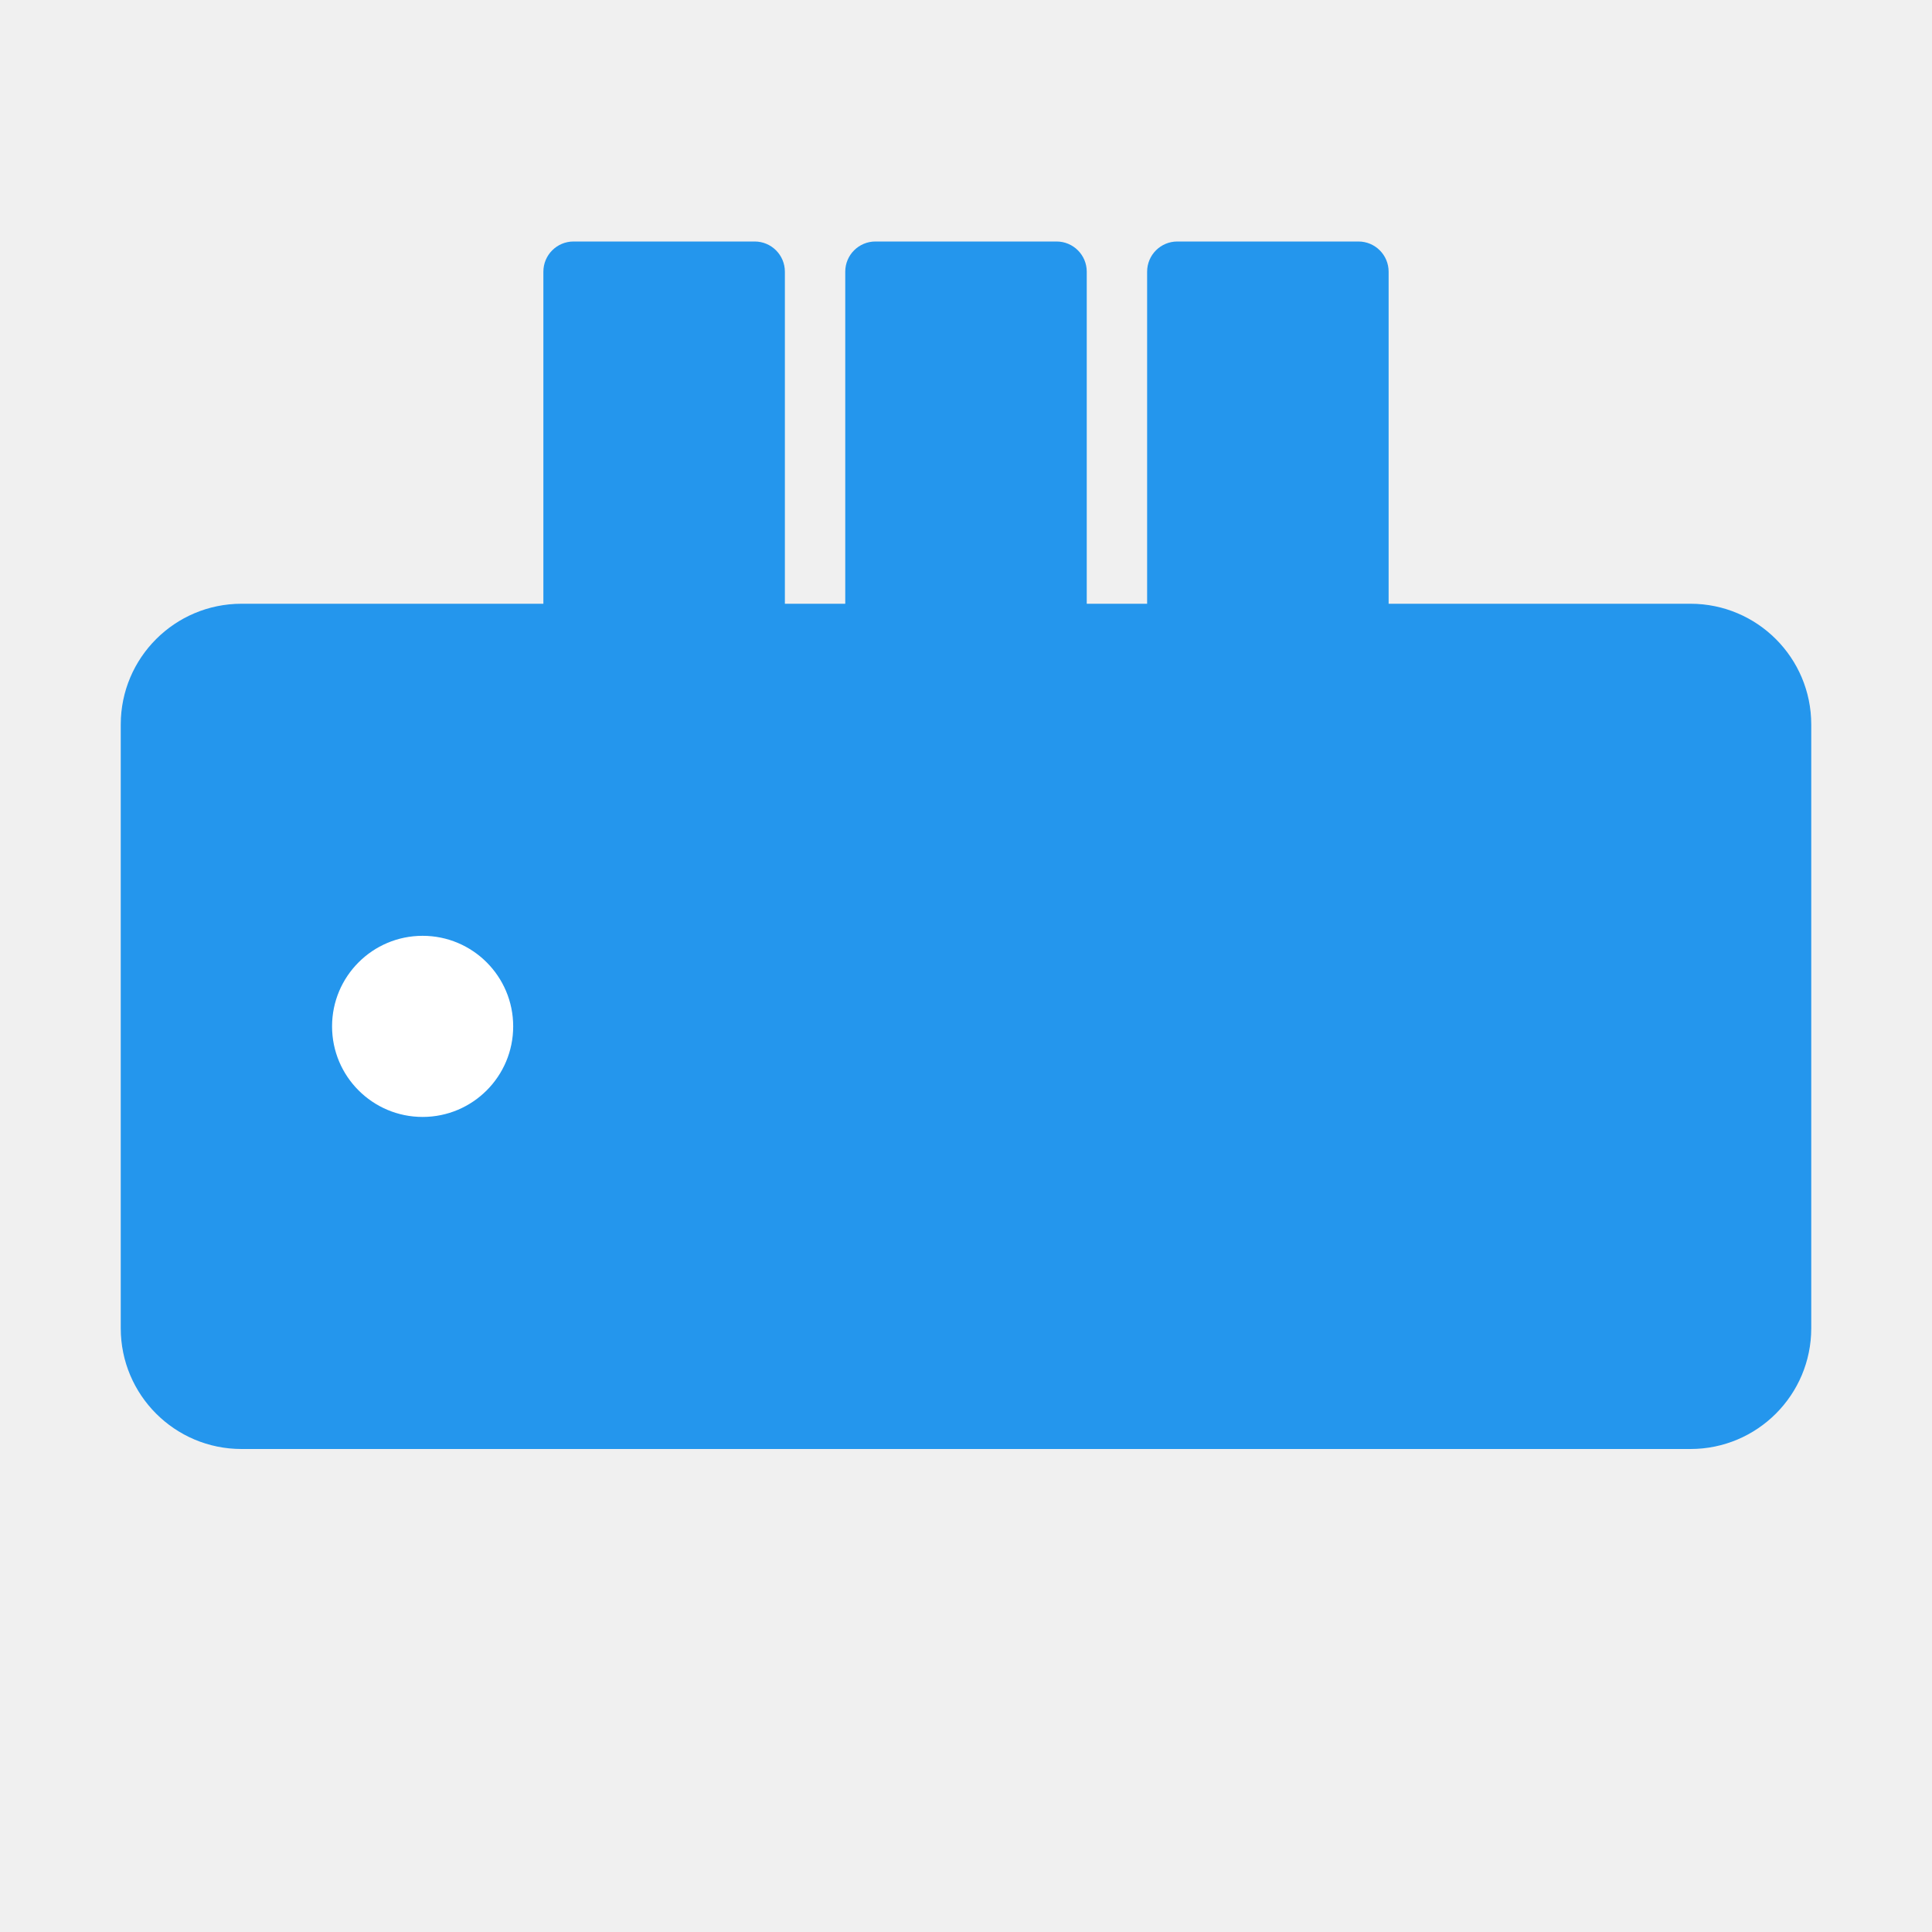
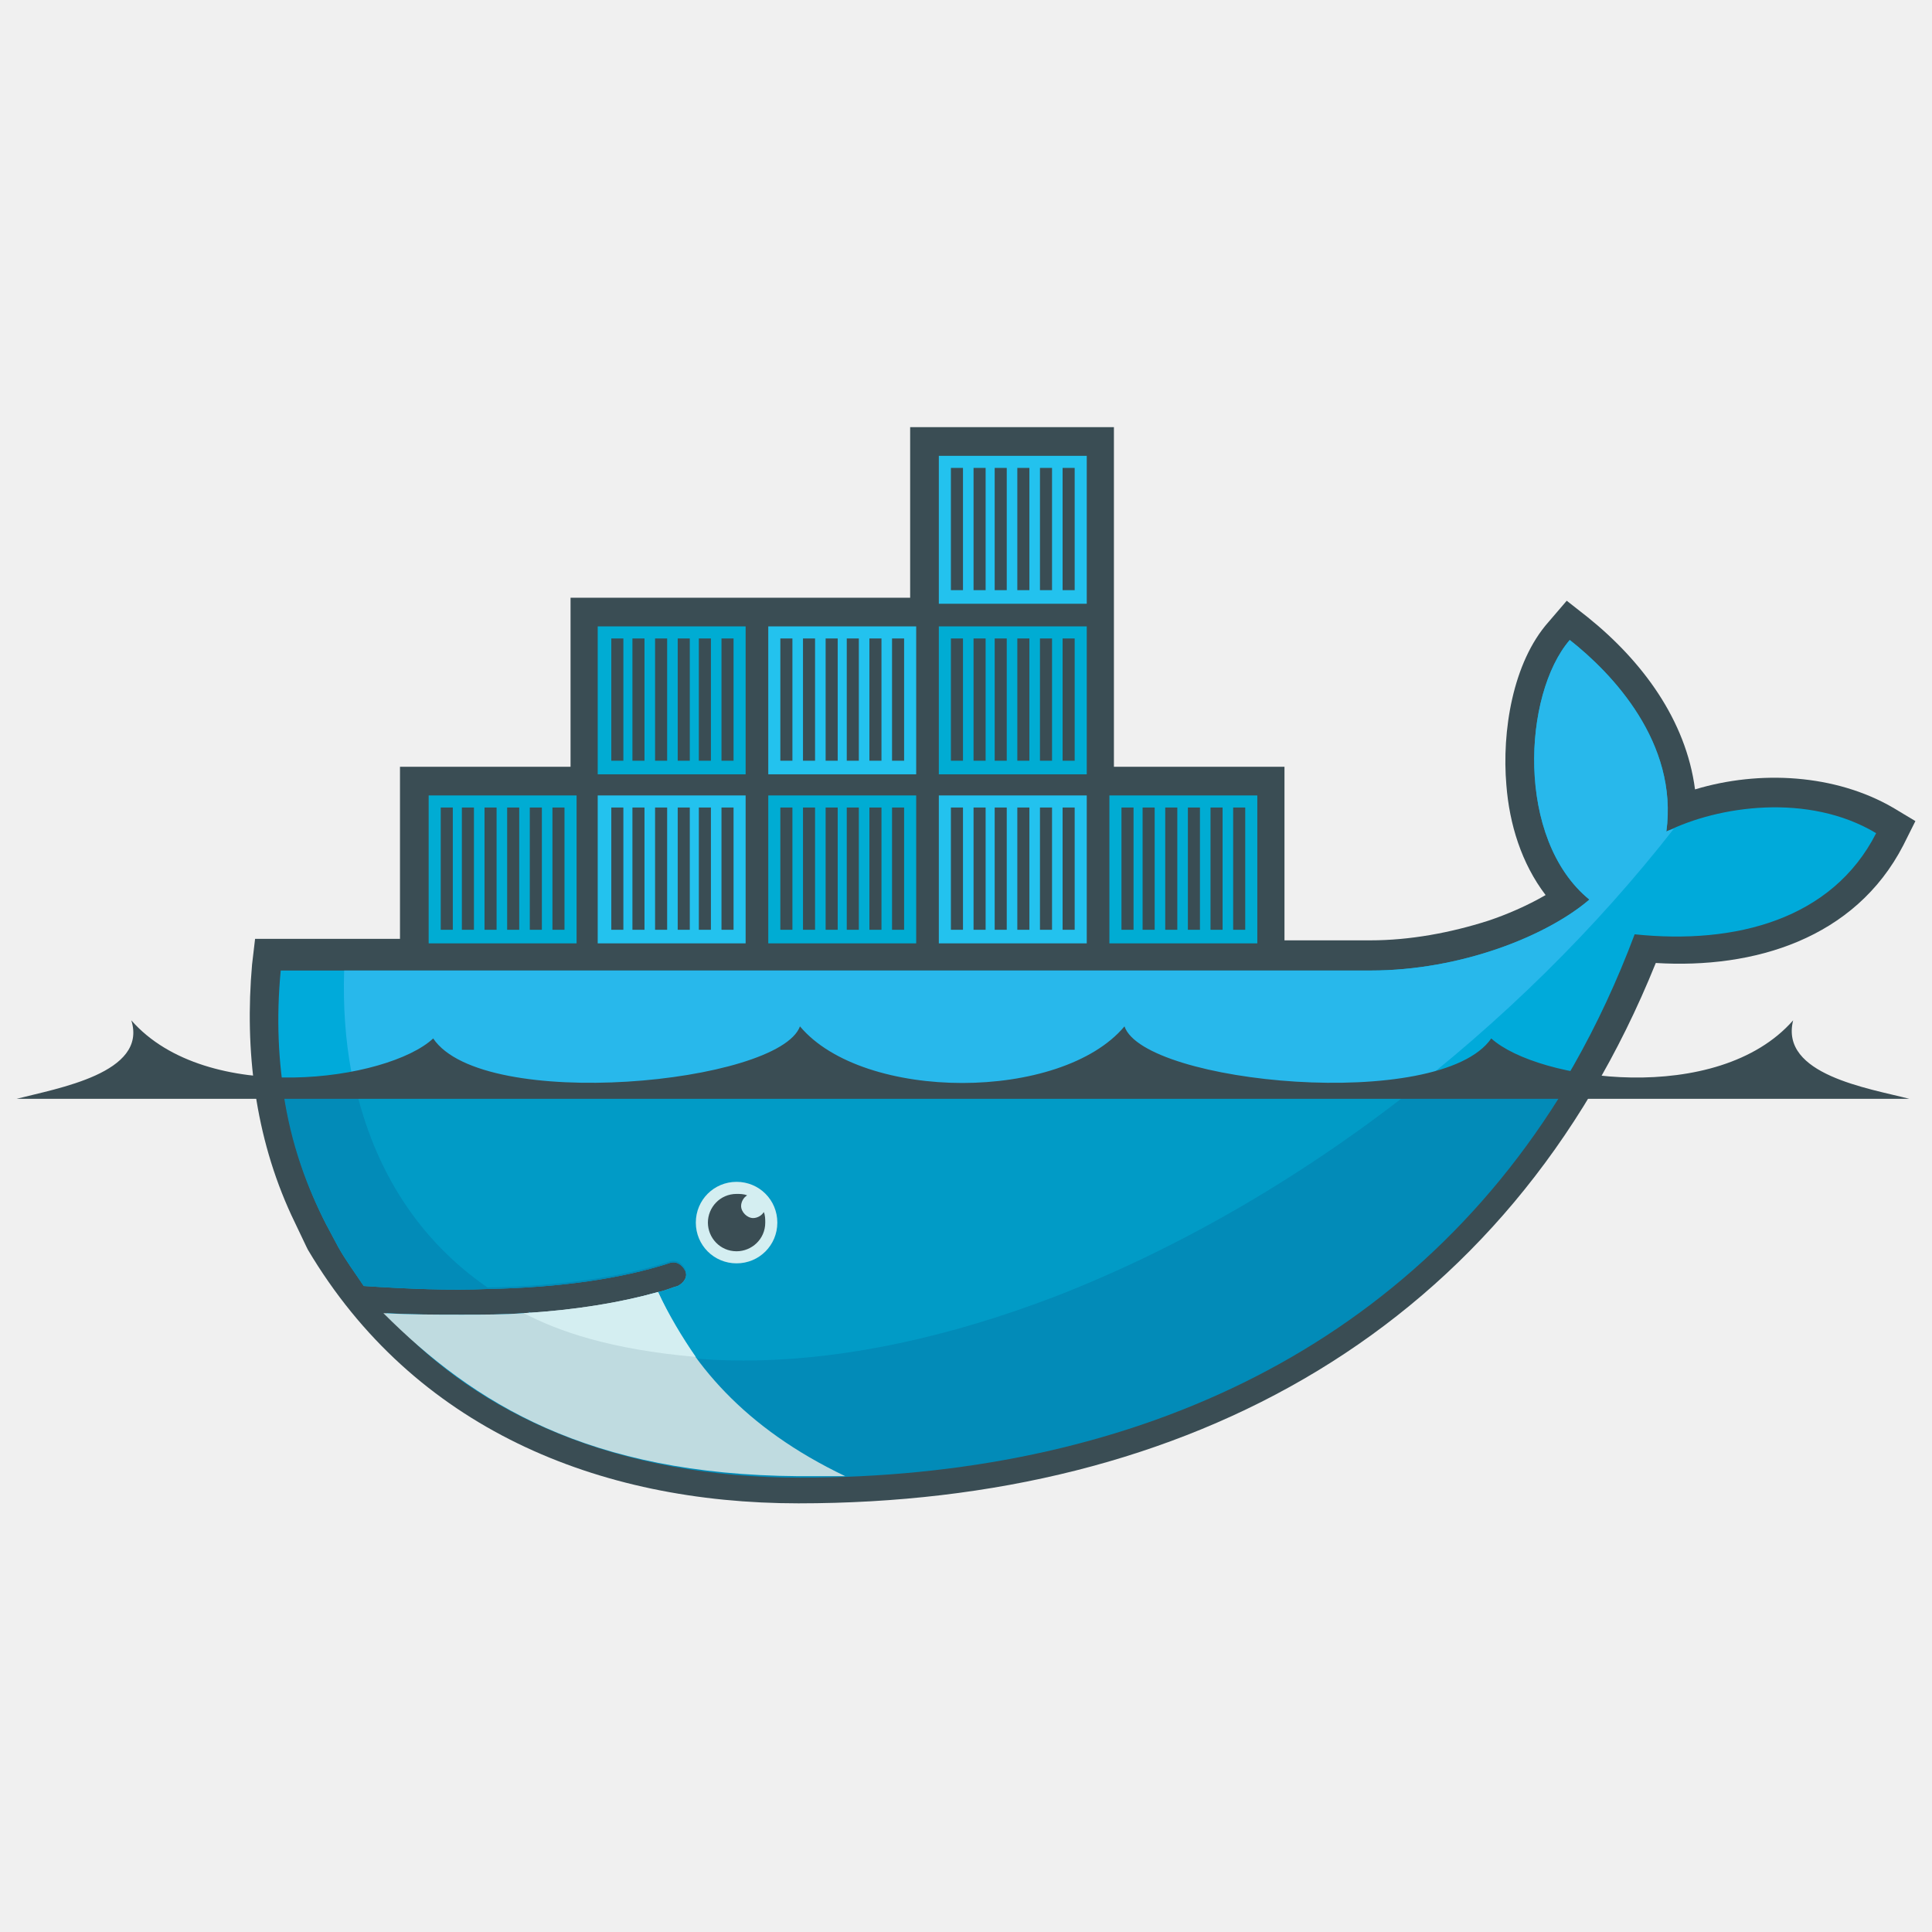
- <svg xmlns="http://www.w3.org/2000/svg" viewBox="0 0 64 64" fill="none">
-   <rect x="4" y="20" width="56" height="28" rx="4" fill="#2496ED" />
-   <rect x="18" y="8" width="8" height="14" rx="1" fill="#2496ED" />
-   <rect x="28" y="8" width="8" height="14" rx="1" fill="#2496ED" />
-   <rect x="38" y="8" width="8" height="14" rx="1" fill="#2496ED" />
-   <circle cx="14" cy="34" r="3" fill="white" />
+ <svg xmlns="http://www.w3.org/2000/svg" viewBox="0 0 128 128">
+   <path fill-rule="evenodd" clip-rule="evenodd" fill="#3A4D54" d="M73.8 50.8h11.3v11.5h5.7c2.6 0 5.3-.5 7.8-1.3 1.2-.4 2.6-1 3.8-1.7-1.6-2.1-2.4-4.7-2.6-7.3-.3-3.5.4-8.1 2.8-10.8l1.2-1.4 1.4 1.1c3.6 2.9 6.5 6.8 7.1 11.4 4.3-1.3 9.3-1 13.1 1.2l1.5.9-.8 1.6c-3.2 6.2-9.9 8.2-16.4 7.8-9.8 24.3-31 35.8-56.8 35.8-13.3 0-25.5-5-32.5-16.8l-.1-.2-1-2.1c-2.4-5.2-3.1-10.9-2.6-16.6l.2-1.7h9.6V50.8h11.3V39.6h22.5V28.3h13.5v22.5z" />
+   <path fill="#00AADA" d="M110.4 55.1c.8-5.9-3.6-10.5-6.4-12.7-3.1 3.6-3.6 13.2 1.3 17.2-2.8 2.4-8.5 4.7-14.5 4.7H18.6c-.6 6.2.5 11.9 3 16.8l.8 1.5c.5.9 1.1 1.7 1.7 2.6 3 .2 5.7.3 8.2.2 4.9-.1 8.9-.7 12-1.7.5-.2.9.1 1.1.5.2.5-.1.9-.5 1.1-.4.1-.8.3-1.3.4-2.4.7-5 1.1-8.3 1.3h-.6c-1.3.1-2.7.1-4.2.1-1.6 0-3.1 0-4.9-.1 6 6.8 15.4 10.8 27.2 10.8 25 0 46.2-11.1 55.5-35.9 6.7.7 13.1-1 16-6.7-4.5-2.7-10.5-1.8-13.9-.1z" />
+   <path fill="#28B8EB" d="M110.4 55.1c.8-5.9-3.6-10.5-6.4-12.7-3.1 3.6-3.6 13.2 1.3 17.2-2.8 2.4-8.5 4.7-14.5 4.7h-68c-.3 9.5 3.2 16.7 9.5 21 4.9-.1 8.9-.7 12-1.7.5-.2.9.1 1.1.5.2.5-.1.9-.5 1.1-.4.1-.8.3-1.3.4-2.4.7-5.2 1.2-8.5 1.4l-.1-.1c8.5 4.4 20.8 4.3 35-1.1 15.8-6.1 30.6-17.7 40.9-30.9-.2.1-.4.1-.5.2z" />
+   <path fill="#028BB8" d="M18.7 71.8c.4 3.3 1.4 6.4 2.9 9.3l.8 1.5c.5.9 1.1 1.7 1.7 2.6 3 .2 5.7.3 8.2.2 4.9-.1 8.9-.7 12-1.7.5-.2.9.1 1.1.5.2.5-.1.9-.5 1.1-.4.1-.8.3-1.3.4-2.4.7-5.2 1.2-8.5 1.4h-.4c-1.3.1-2.7.1-4.1.1-1.6 0-3.2 0-4.9-.1 6 6.8 15.5 10.8 27.3 10.8 21.4 0 40-8.1 50.8-26H18.7v-.1z" />
+   <path fill="#019BC6" d="M23.5 71.8c1.3 5.8 4.3 10.4 8.8 13.5 4.9-.1 8.9-.7 12-1.7.5-.2.9.1 1.1.5.2.5-.1.9-.5 1.1-.4.1-.8.3-1.3.4-2.4.7-5.2 1.2-8.6 1.4 8.5 4.4 20.8 4.3 34.9-1.1 8.5-3.3 16.8-8.2 24.2-14.1H23.5z" />
+   <path fill-rule="evenodd" clip-rule="evenodd" fill="#00ACD3" d="M28.4 52.7h9.8v9.8h-9.8v-9.8zm.8.8h.8v8.1h-.8v-8.1zm1.4 0h.8v8.1h-.8v-8.1zm1.5 0h.8v8.1h-.8v-8.1zm1.5 0h.8v8.1h-.8v-8.1zm1.5 0h.8v8.1h-.8v-8.1zm1.5 0h.8v8.1h-.8v-8.1zm3-12h9.8v9.8h-9.8v-9.8zm.9.8h.8v8.1h-.8v-8.1zm1.4 0h.8v8.1h-.8v-8.1zm1.5 0h.8v8.1h-.8v-8.1zm1.5 0h.8v8.1h-.8v-8.1zm1.4 0h.8v8.1h-.8v-8.1zm1.5 0h.8v8.1h-.8v-8.1z" />
+   <path fill-rule="evenodd" clip-rule="evenodd" fill="#23C2EE" d="M39.6 52.7h9.8v9.8h-9.8v-9.8zm.9.8h.8v8.1h-.8v-8.1zm1.4 0h.8v8.1h-.8v-8.1zm1.5 0h.8v8.1h-.8v-8.1zm1.5 0h.8v8.1h-.8v-8.1zm1.4 0h.8v8.1h-.8v-8.1zm1.5 0h.8v8.1h-.8v-8.1z" />
+   <path fill-rule="evenodd" clip-rule="evenodd" fill="#00ACD3" d="M50.9 52.7h9.8v9.8h-9.8v-9.8zm.8.8h.8v8.1h-.8v-8.1zm1.5 0h.8v8.1h-.8v-8.1zm1.5 0h.8v8.1h-.8v-8.1zm1.4 0h.8v8.1h-.8v-8.1zm1.5 0h.8v8.1h-.8v-8.1zm1.5 0h.8v8.1h-.8v-8.1z" />
+   <path fill-rule="evenodd" clip-rule="evenodd" fill="#23C2EE" d="M50.9 41.5h9.8v9.8h-9.8v-9.8zm.8.8h.8v8.1h-.8v-8.1zm1.5 0h.8v8.1h-.8v-8.1zm1.5 0h.8v8.1h-.8v-8.1zm1.4 0h.8v8.1h-.8v-8.1zm1.5 0h.8v8.1h-.8v-8.1zm1.5 0h.8v8.1h-.8v-8.1zm3.1 10.4H72v9.8h-9.8v-9.8zm.8.8h.8v8.1H63v-8.1zm1.5 0h.8v8.1h-.8v-8.1zm1.4 0h.8v8.1h-.8v-8.1zm1.5 0h.8v8.1h-.8v-8.1zm1.5 0h.8v8.1h-.8v-8.1zm1.5 0h.8v8.1h-.8v-8.1z" />
+   <path fill-rule="evenodd" clip-rule="evenodd" fill="#00ACD3" d="M62.2 41.5H72v9.8h-9.8v-9.8zm.8.8h.8v8.1H63v-8.1zm1.5 0h.8v8.1h-.8v-8.1zm1.4 0h.8v8.1h-.8v-8.1zm1.5 0h.8v8.1h-.8v-8.1zm1.5 0h.8v8.1h-.8v-8.1zm1.5 0h.8v8.1h-.8v-8.1z" />
+   <path fill-rule="evenodd" clip-rule="evenodd" fill="#23C2EE" d="M62.2 30.2H72V40h-9.8v-9.8zm.8.8h.8v8.1H63V31zm1.5 0h.8v8.1h-.8V31zm1.4 0h.8v8.1h-.8V31zm1.5 0h.8v8.1h-.8V31zm1.5 0h.8v8.1h-.8V31zm1.5 0h.8v8.1h-.8V31z" />
+   <path fill-rule="evenodd" clip-rule="evenodd" fill="#00ACD3" d="M73.5 52.7h9.8v9.8h-9.8v-9.8zm.8.8h.8v8.1h-.8v-8.1zm1.4 0h.8v8.1h-.8v-8.1zm1.5 0h.8v8.1h-.8v-8.1zm1.5 0h.8v8.1h-.8v-8.1zm1.5 0h.8v8.1h-.8v-8.1zm1.5 0h.8v8.1h-.8v-8.1z" />
+   <path fill-rule="evenodd" clip-rule="evenodd" fill="#D4EEF1" d="M48.8 78.3c1.5 0 2.7 1.2 2.7 2.7 0 1.5-1.2 2.7-2.7 2.7-1.5 0-2.7-1.2-2.7-2.7 0-1.5 1.2-2.7 2.7-2.7" />
+   <path fill-rule="evenodd" clip-rule="evenodd" fill="#3A4D54" d="M48.8 79.1c.2 0 .5 0 .7.1-.2.1-.4.4-.4.7 0 .4.4.8.8.8.3 0 .6-.2.7-.4.1.2.1.5.1.7 0 1.1-.9 1.9-1.9 1.9-1.1 0-1.9-.9-1.9-1.9 0-1 .8-1.9 1.9-1.9M1.1 72.8h125.4c-2.7-.7-8.6-1.6-7.7-5.2-5 5.7-16.9 4-20 1.2-3.4 4.9-23 3-24.3-.8-4.2 5-17.3 5-21.5 0-1.4 3.8-21 5.7-24.3.8-3 2.8-15 4.5-20-1.2 1.1 3.5-4.9 4.5-7.6 5.2" />
+   <path fill="#BFDBE0" d="M56 97.8c-6.7-3.2-10.3-7.5-12.4-12.2-2.5.7-5.5 1.2-8.9 1.4-1.3.1-2.7.1-4.1.1-1.7 0-3.4 0-5.2-.1 6 6 13.6 10.7 27.5 10.8H56z" />
+   <path fill="#D4EEF1" d="M46.1 89.9c-.9-1.3-1.8-2.8-2.5-4.3-2.5.7-5.5 1.2-8.9 1.4 2.3 1.2 5.7 2.4 11.4 2.9z" />
</svg>
